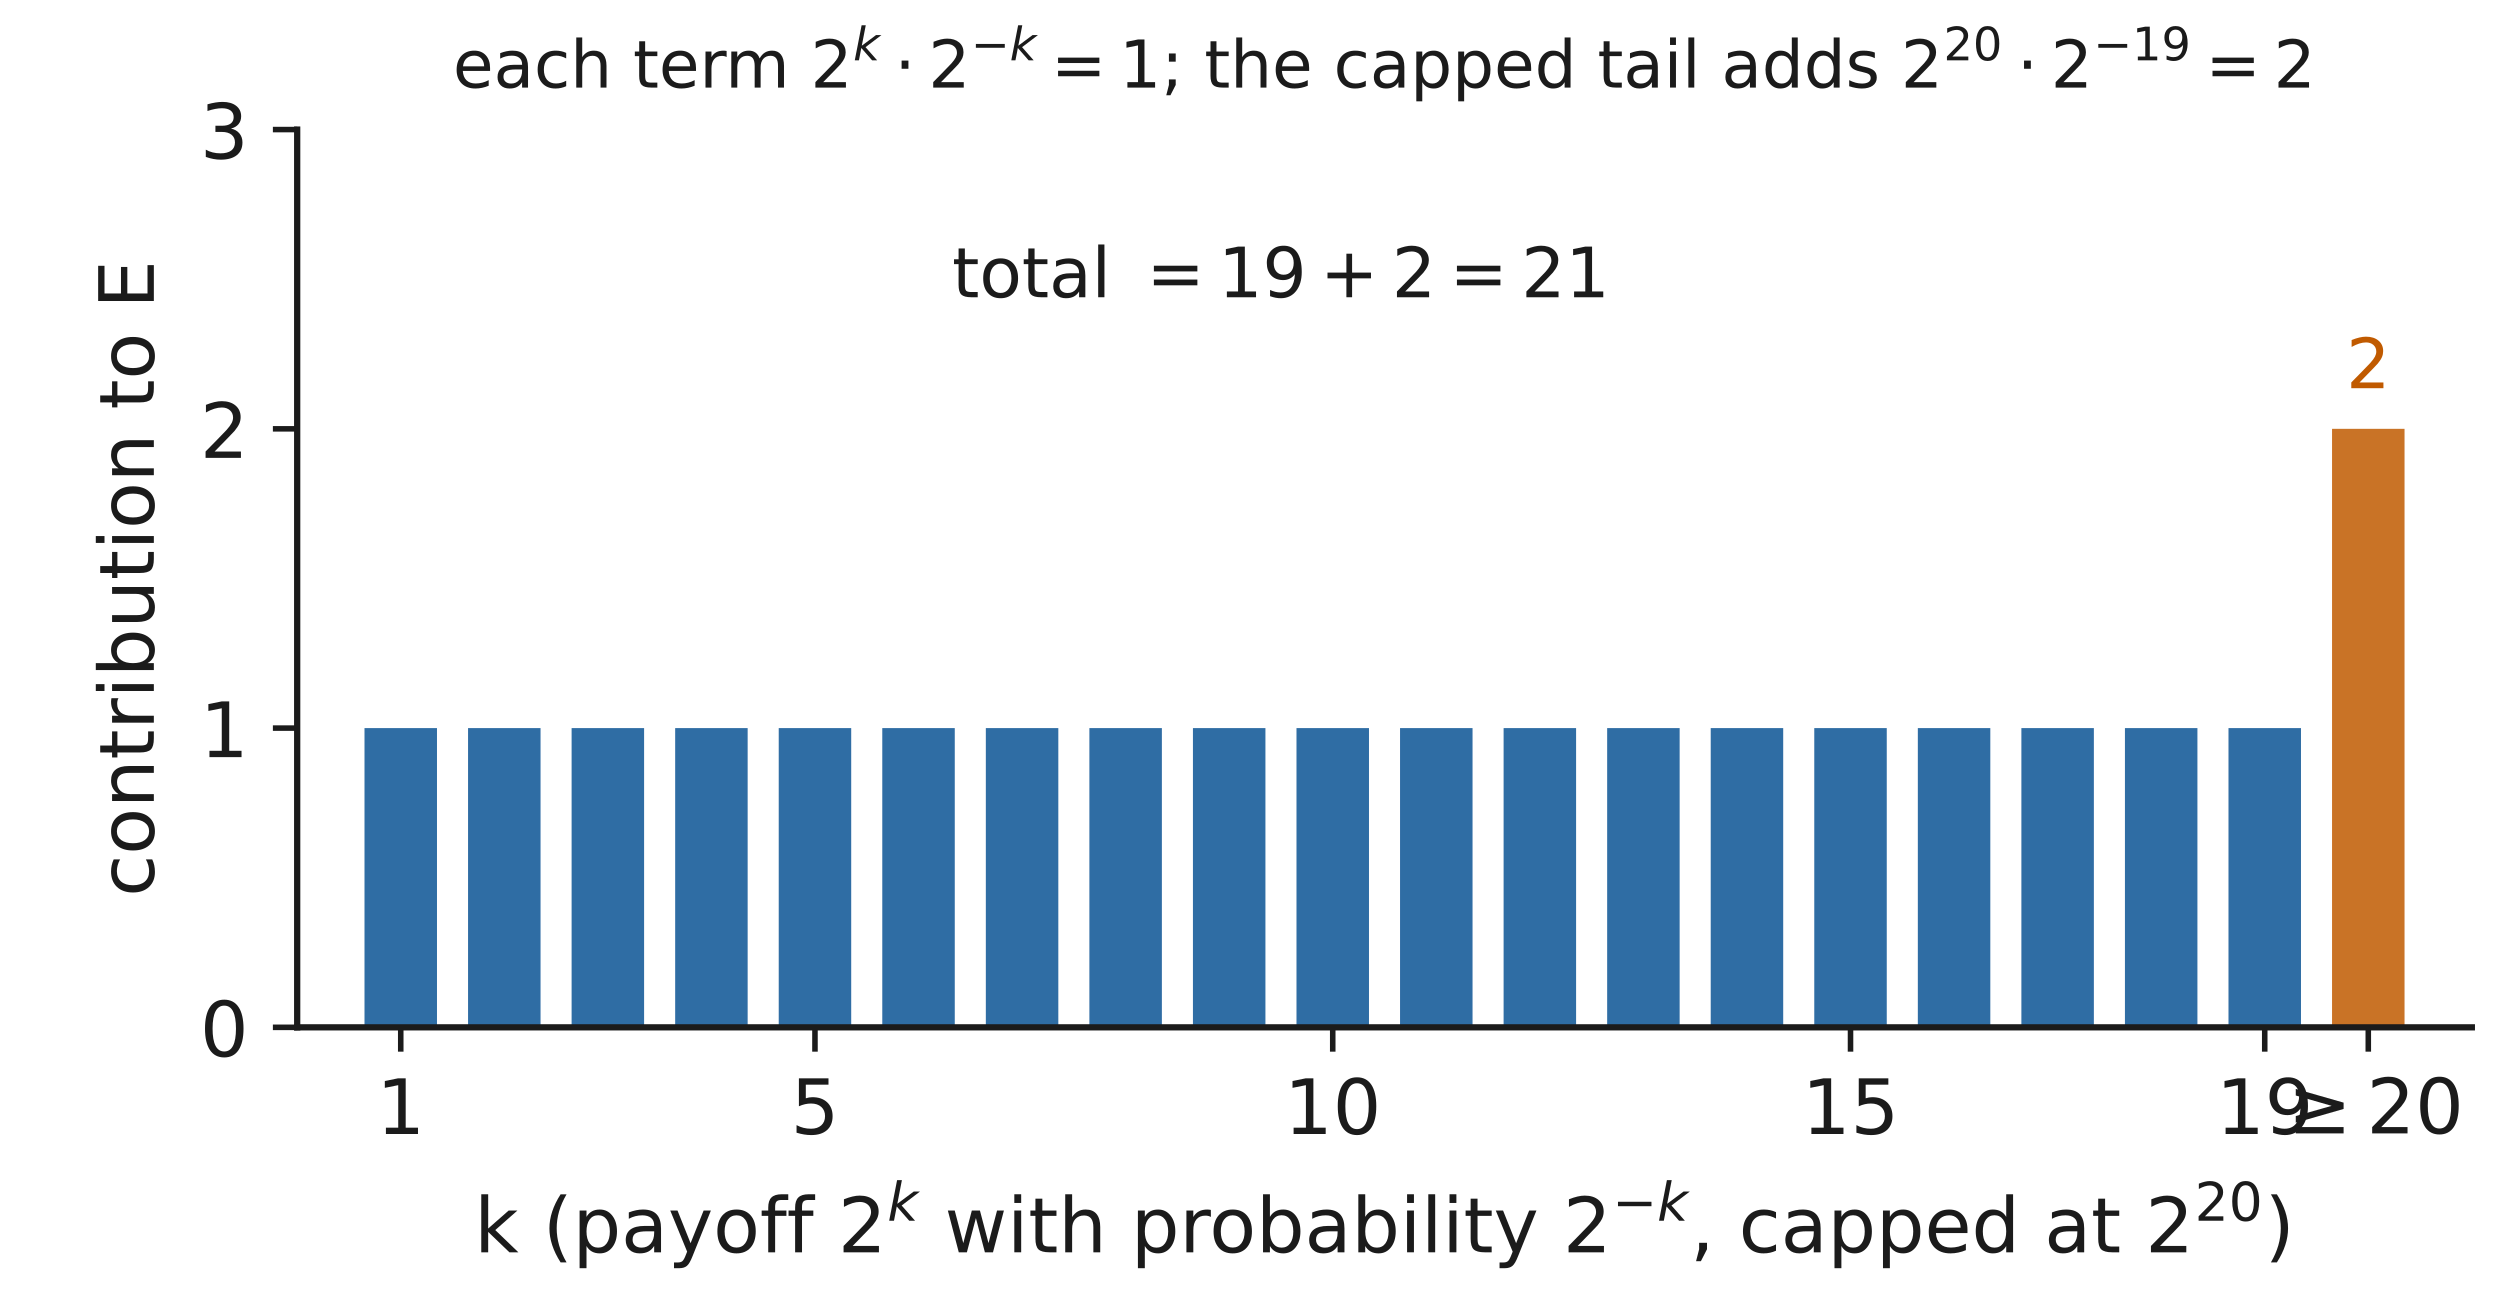
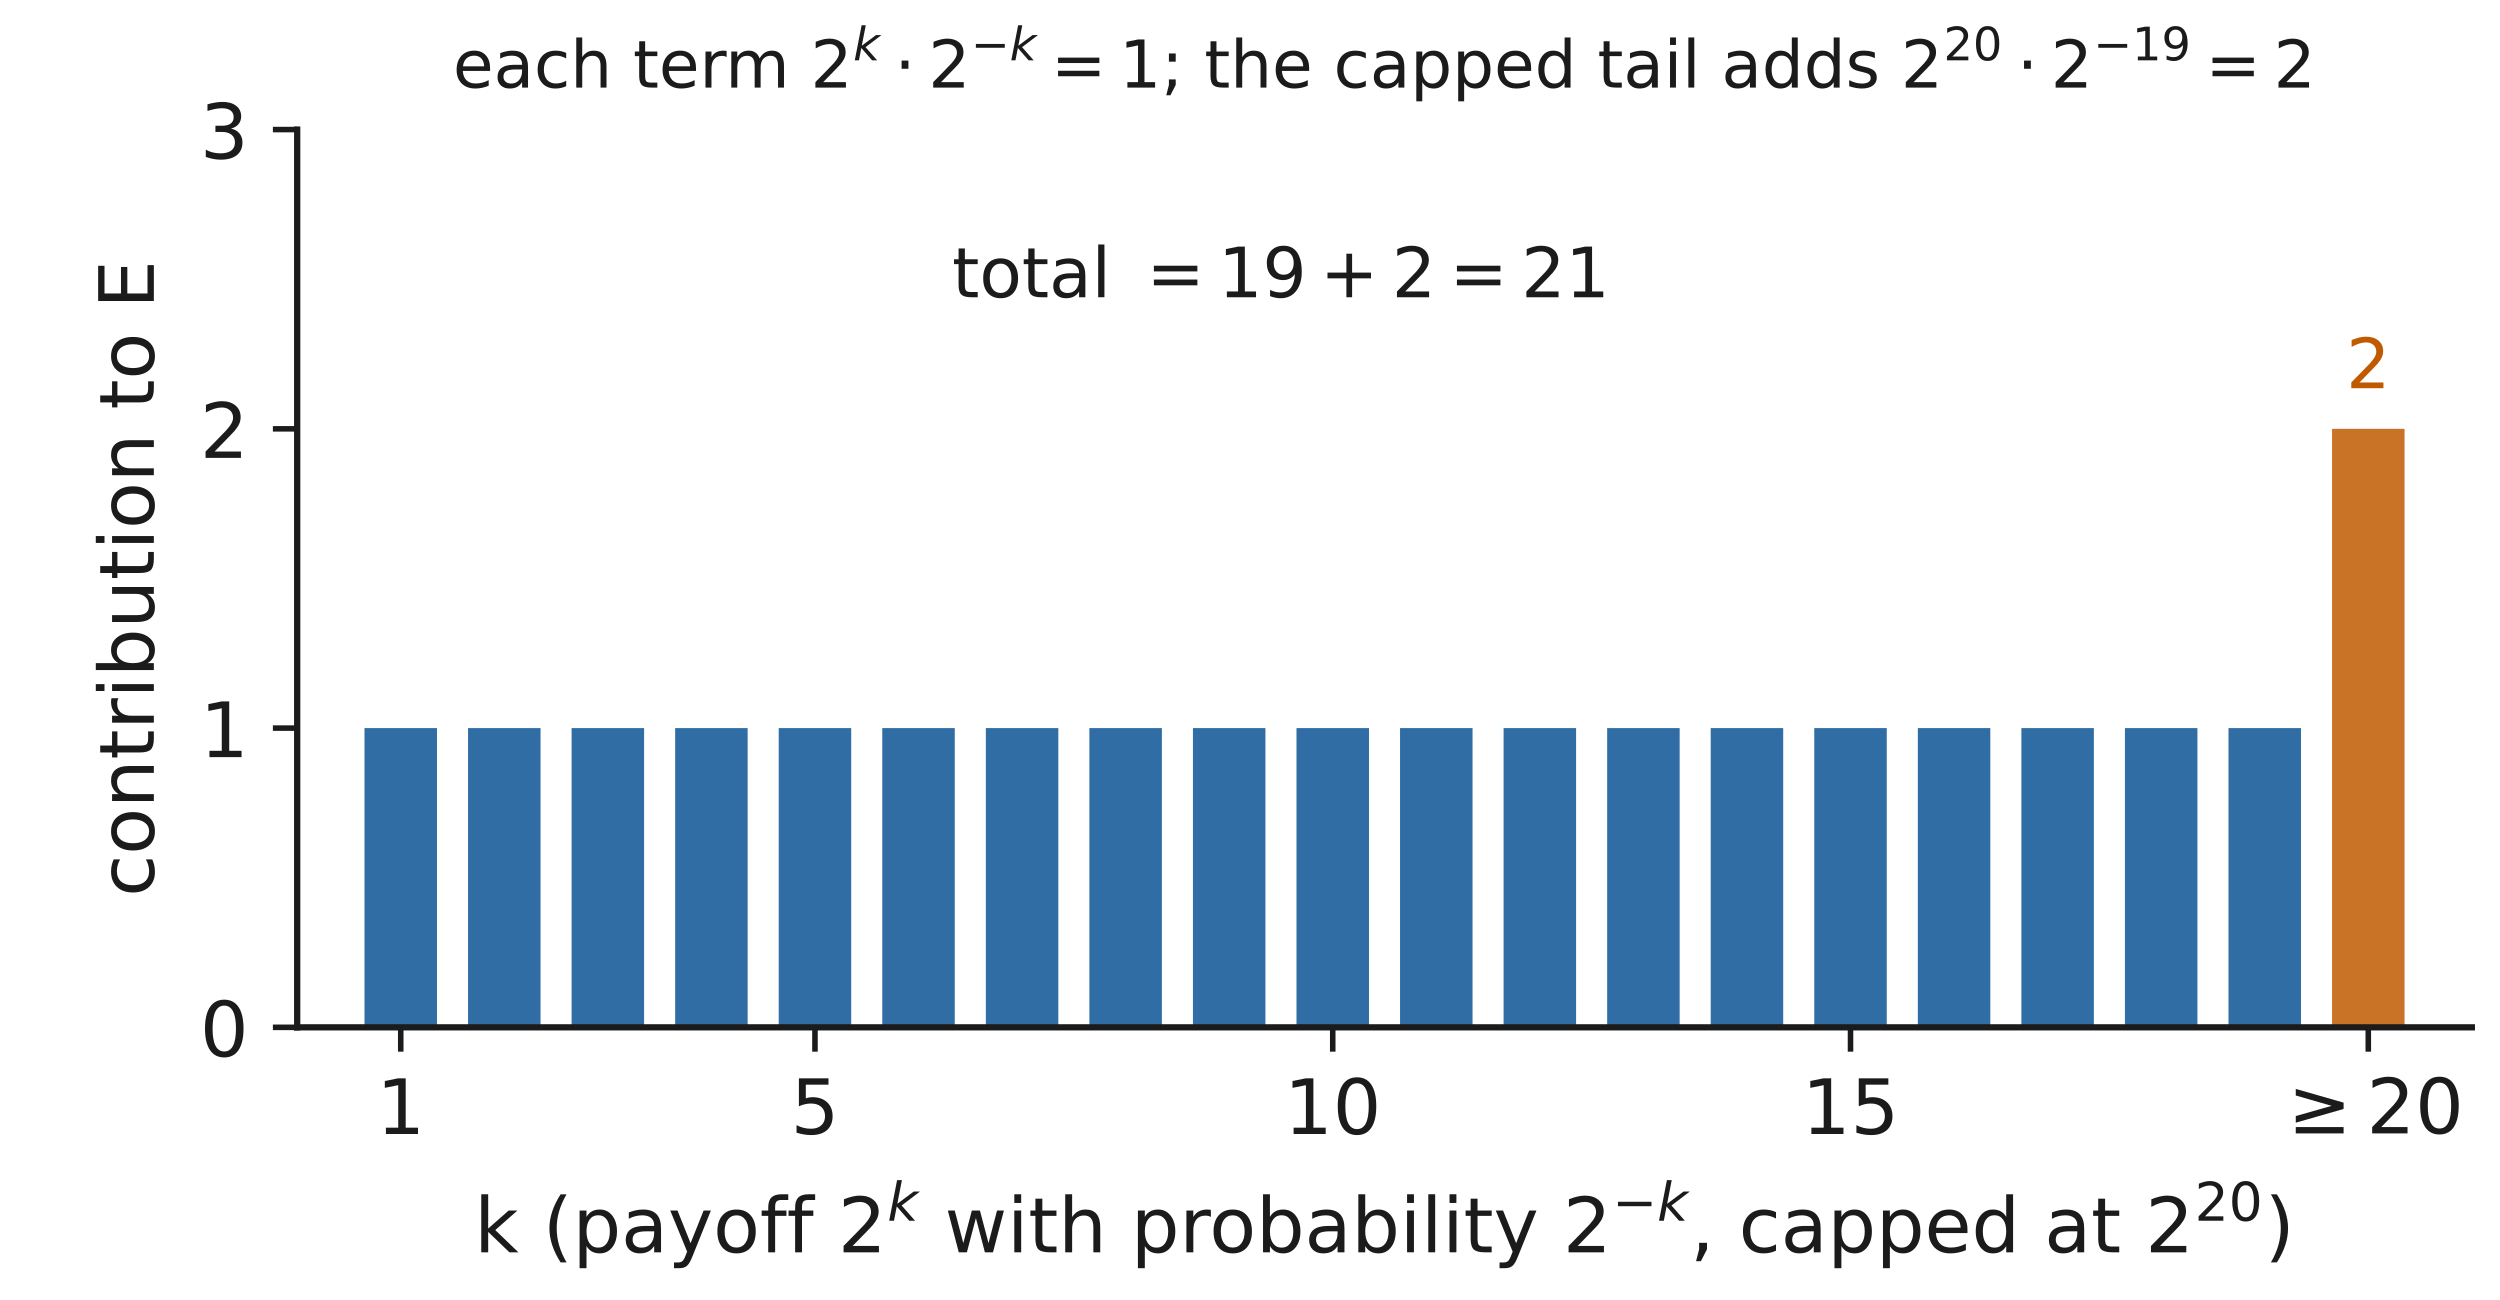
<svg xmlns="http://www.w3.org/2000/svg" xmlns:xlink="http://www.w3.org/1999/xlink" width="360pt" height="187.2pt" viewBox="0 0 360 187.2" version="1.1">
  <defs>
    <style type="text/css">*{stroke-linejoin: round; stroke-linecap: butt}</style>
  </defs>
  <g id="figure_1">
    <g id="patch_1">
      <path d="M 0 187.2  L 360 187.2  L 360 0  L 0 0  L 0 187.2  z " style="fill: none" />
    </g>
    <g id="axes_1">
      <g id="patch_2">
        <path d="M 42.795 147.937  L 355.946 147.937  L 355.946 18.66  L 42.795 18.66  L 42.795 147.937  z " style="fill: none" />
      </g>
      <g id="patch_3">
        <path d="M 52.488 147.937  L 62.926 147.937  L 62.926 104.845  L 52.488 104.845  z " clip-path="url(#p164669274b)" style="fill: #0b5394; opacity: 0.85" />
      </g>
      <g id="patch_4">
        <path d="M 67.4 147.937  L 77.838 147.937  L 77.838 104.845  L 67.4 104.845  z " clip-path="url(#p164669274b)" style="fill: #0b5394; opacity: 0.85" />
      </g>
      <g id="patch_5">
        <path d="M 82.312 147.937  L 92.75 147.937  L 92.75 104.845  L 82.312 104.845  z " clip-path="url(#p164669274b)" style="fill: #0b5394; opacity: 0.85" />
      </g>
      <g id="patch_6">
        <path d="M 97.224 147.937  L 107.662 147.937  L 107.662 104.845  L 97.224 104.845  z " clip-path="url(#p164669274b)" style="fill: #0b5394; opacity: 0.85" />
      </g>
      <g id="patch_7">
        <path d="M 112.136 147.937  L 122.574 147.937  L 122.574 104.845  L 112.136 104.845  z " clip-path="url(#p164669274b)" style="fill: #0b5394; opacity: 0.85" />
      </g>
      <g id="patch_8">
        <path d="M 127.048 147.937  L 137.486 147.937  L 137.486 104.845  L 127.048 104.845  z " clip-path="url(#p164669274b)" style="fill: #0b5394; opacity: 0.85" />
      </g>
      <g id="patch_9">
        <path d="M 141.959 147.937  L 152.398 147.937  L 152.398 104.845  L 141.959 104.845  z " clip-path="url(#p164669274b)" style="fill: #0b5394; opacity: 0.85" />
      </g>
      <g id="patch_10">
        <path d="M 156.871 147.937  L 167.31 147.937  L 167.31 104.845  L 156.871 104.845  z " clip-path="url(#p164669274b)" style="fill: #0b5394; opacity: 0.85" />
      </g>
      <g id="patch_11">
        <path d="M 171.783 147.937  L 182.222 147.937  L 182.222 104.845  L 171.783 104.845  z " clip-path="url(#p164669274b)" style="fill: #0b5394; opacity: 0.85" />
      </g>
      <g id="patch_12">
        <path d="M 186.695 147.937  L 197.134 147.937  L 197.134 104.845  L 186.695 104.845  z " clip-path="url(#p164669274b)" style="fill: #0b5394; opacity: 0.85" />
      </g>
      <g id="patch_13">
        <path d="M 201.607 147.937  L 212.046 147.937  L 212.046 104.845  L 201.607 104.845  z " clip-path="url(#p164669274b)" style="fill: #0b5394; opacity: 0.85" />
      </g>
      <g id="patch_14">
        <path d="M 216.519 147.937  L 226.957 147.937  L 226.957 104.845  L 216.519 104.845  z " clip-path="url(#p164669274b)" style="fill: #0b5394; opacity: 0.85" />
      </g>
      <g id="patch_15">
        <path d="M 231.431 147.937  L 241.869 147.937  L 241.869 104.845  L 231.431 104.845  z " clip-path="url(#p164669274b)" style="fill: #0b5394; opacity: 0.85" />
      </g>
      <g id="patch_16">
        <path d="M 246.343 147.937  L 256.781 147.937  L 256.781 104.845  L 246.343 104.845  z " clip-path="url(#p164669274b)" style="fill: #0b5394; opacity: 0.85" />
      </g>
      <g id="patch_17">
        <path d="M 261.255 147.937  L 271.693 147.937  L 271.693 104.845  L 261.255 104.845  z " clip-path="url(#p164669274b)" style="fill: #0b5394; opacity: 0.85" />
      </g>
      <g id="patch_18">
        <path d="M 276.167 147.937  L 286.605 147.937  L 286.605 104.845  L 276.167 104.845  z " clip-path="url(#p164669274b)" style="fill: #0b5394; opacity: 0.85" />
      </g>
      <g id="patch_19">
        <path d="M 291.079 147.937  L 301.517 147.937  L 301.517 104.845  L 291.079 104.845  z " clip-path="url(#p164669274b)" style="fill: #0b5394; opacity: 0.85" />
      </g>
      <g id="patch_20">
        <path d="M 305.991 147.937  L 316.429 147.937  L 316.429 104.845  L 305.991 104.845  z " clip-path="url(#p164669274b)" style="fill: #0b5394; opacity: 0.85" />
      </g>
      <g id="patch_21">
        <path d="M 320.903 147.937  L 331.341 147.937  L 331.341 104.845  L 320.903 104.845  z " clip-path="url(#p164669274b)" style="fill: #0b5394; opacity: 0.85" />
      </g>
      <g id="patch_22">
        <path d="M 335.815 147.937  L 346.253 147.937  L 346.253 61.752  L 335.815 61.752  z " clip-path="url(#p164669274b)" style="fill: #c05a00; opacity: 0.85" />
      </g>
      <g id="matplotlib.axis_1">
        <g id="xtick_1">
          <g id="line2d_1">
            <defs>
              <path id="m05b77bd2c2" d="M 0 0  L 0 3.5  " style="stroke: #1b1b1b; stroke-width: 0.8" />
            </defs>
            <g>
              <use xlink:href="#m05b77bd2c2" x="57.707" y="147.937" style="fill: #1b1b1b; stroke: #1b1b1b; stroke-width: 0.8" />
            </g>
          </g>
          <g id="text_1">
            <g style="fill: #1b1b1b" transform="translate(54.20764 163.2948) scale(0.11 -0.11)">
              <defs>
                <path id="DejaVuSans-14" d="M 794 531  L 1825 531  L 1825 4091  L 703 3866  L 703 4441  L 1819 4666  L 2450 4666  L 2450 531  L 3481 531  L 3481 0  L 794 0  L 794 531  z " transform="scale(0.015625)" />
              </defs>
              <use xlink:href="#DejaVuSans-14" />
            </g>
          </g>
        </g>
        <g id="xtick_2">
          <g id="line2d_2">
            <g>
              <use xlink:href="#m05b77bd2c2" x="117.355" y="147.937" style="fill: #1b1b1b; stroke: #1b1b1b; stroke-width: 0.8" />
            </g>
          </g>
          <g id="text_2">
            <g style="fill: #1b1b1b" transform="translate(113.8554 163.2948) scale(0.11 -0.11)">
              <defs>
                <path id="DejaVuSans-18" d="M 691 4666  L 3169 4666  L 3169 4134  L 1269 4134  L 1269 2991  Q 1406 3038 1543 3061  Q 1681 3084 1819 3084  Q 2600 3084 3056 2656  Q 3513 2228 3513 1497  Q 3513 744 3044 326  Q 2575 -91 1722 -91  Q 1428 -91 1123 -41  Q 819 9 494 109  L 494 744  Q 775 591 1075 516  Q 1375 441 1709 441  Q 2250 441 2565 725  Q 2881 1009 2881 1497  Q 2881 1984 2565 2268  Q 2250 2553 1709 2553  Q 1456 2553 1204 2497  Q 953 2441 691 2322  L 691 4666  z " transform="scale(0.015625)" />
              </defs>
              <use xlink:href="#DejaVuSans-18" />
            </g>
          </g>
        </g>
        <g id="xtick_3">
          <g id="line2d_3">
            <g>
              <use xlink:href="#m05b77bd2c2" x="191.914" y="147.937" style="fill: #1b1b1b; stroke: #1b1b1b; stroke-width: 0.8" />
            </g>
          </g>
          <g id="text_3">
            <g style="fill: #1b1b1b" transform="translate(184.9157 163.2948) scale(0.11 -0.11)">
              <defs>
                <path id="DejaVuSans-13" d="M 2034 4250  Q 1547 4250 1301 3770  Q 1056 3291 1056 2328  Q 1056 1369 1301 889  Q 1547 409 2034 409  Q 2525 409 2770 889  Q 3016 1369 3016 2328  Q 3016 3291 2770 3770  Q 2525 4250 2034 4250  z M 2034 4750  Q 2819 4750 3233 4129  Q 3647 3509 3647 2328  Q 3647 1150 3233 529  Q 2819 -91 2034 -91  Q 1250 -91 836 529  Q 422 1150 422 2328  Q 422 3509 836 4129  Q 1250 4750 2034 4750  z " transform="scale(0.015625)" />
              </defs>
              <use xlink:href="#DejaVuSans-14" />
              <use xlink:href="#DejaVuSans-13" transform="translate(63.625 0)" />
            </g>
          </g>
        </g>
        <g id="xtick_4">
          <g id="line2d_4">
            <g>
              <use xlink:href="#m05b77bd2c2" x="266.474" y="147.937" style="fill: #1b1b1b; stroke: #1b1b1b; stroke-width: 0.8" />
            </g>
          </g>
          <g id="text_4">
            <g style="fill: #1b1b1b" transform="translate(259.4754 163.2948) scale(0.11 -0.11)">
              <use xlink:href="#DejaVuSans-14" />
              <use xlink:href="#DejaVuSans-18" transform="translate(63.625 0)" />
            </g>
          </g>
        </g>
        <g id="xtick_5">
          <g id="line2d_5">
            <g>
-               <use xlink:href="#m05b77bd2c2" x="326.122" y="147.937" style="fill: #1b1b1b; stroke: #1b1b1b; stroke-width: 0.8" />
+               <use xlink:href="#m05b77bd2c2" x="341.034" y="147.937" style="fill: #1b1b1b; stroke: #1b1b1b; stroke-width: 0.8" />
            </g>
          </g>
          <g id="text_5">
-             <g style="fill: #1b1b1b" transform="translate(319.1231 163.2948) scale(0.11 -0.11)">
-               <defs>
-                 <path id="DejaVuSans-1c" d="M 703 97  L 703 672  Q 941 559 1184 500  Q 1428 441 1663 441  Q 2288 441 2617 861  Q 2947 1281 2994 2138  Q 2813 1869 2534 1725  Q 2256 1581 1919 1581  Q 1219 1581 811 2004  Q 403 2428 403 3163  Q 403 3881 828 4315  Q 1253 4750 1959 4750  Q 2769 4750 3195 4129  Q 3622 3509 3622 2328  Q 3622 1225 3098 567  Q 2575 -91 1691 -91  Q 1453 -91 1209 -44  Q 966 3 703 97  z M 1959 2075  Q 2384 2075 2632 2365  Q 2881 2656 2881 3163  Q 2881 3666 2632 3958  Q 2384 4250 1959 4250  Q 1534 4250 1286 3958  Q 1038 3666 1038 3163  Q 1038 2656 1286 2365  Q 1534 2075 1959 2075  z " transform="scale(0.015625)" />
-               </defs>
-               <use xlink:href="#DejaVuSans-14" />
-               <use xlink:href="#DejaVuSans-1c" transform="translate(63.625 0)" />
-             </g>
-           </g>
-         </g>
-         <g id="xtick_6">
-           <g id="line2d_6">
-             <g>
-               <use xlink:href="#m05b77bd2c2" x="341.034" y="147.937" style="fill: #1b1b1b; stroke: #1b1b1b; stroke-width: 0.8" />
-             </g>
-           </g>
-           <g id="text_6">
            <g style="fill: #1b1b1b" transform="translate(327.2838 163.2948) scale(0.11 -0.11)">
              <defs>
                <path id="DejaVuSans-cef" d="M 678 3175  L 678 3725  L 4684 2578  L 4684 2047  L 678 897  L 678 1453  L 3681 2309  L 678 3175  z M 4684 531  L 4684 0  L 678 0  L 678 531  L 4684 531  z " transform="scale(0.015625)" />
                <path id="DejaVuSans-15" d="M 1228 531  L 3431 531  L 3431 0  L 469 0  L 469 531  Q 828 903 1448 1529  Q 2069 2156 2228 2338  Q 2531 2678 2651 2914  Q 2772 3150 2772 3378  Q 2772 3750 2511 3984  Q 2250 4219 1831 4219  Q 1534 4219 1204 4116  Q 875 4013 500 3803  L 500 4441  Q 881 4594 1212 4672  Q 1544 4750 1819 4750  Q 2544 4750 2975 4387  Q 3406 4025 3406 3419  Q 3406 3131 3298 2873  Q 3191 2616 2906 2266  Q 2828 2175 2409 1742  Q 1991 1309 1228 531  z " transform="scale(0.015625)" />
              </defs>
              <use xlink:href="#DejaVuSans-cef" transform="translate(19.48242 0.78125)" />
              <use xlink:href="#DejaVuSans-15" transform="translate(122.7539 0.78125)" />
              <use xlink:href="#DejaVuSans-13" transform="translate(186.377 0.78125)" />
            </g>
          </g>
        </g>
-         <g id="text_7">
+         <g id="text_6">
          <g style="fill: #1b1b1b" transform="translate(68.3054 180.3874) scale(0.11 -0.11)">
            <defs>
              <path id="DejaVuSans-4e" d="M 581 4863  L 1159 4863  L 1159 1991  L 2875 3500  L 3609 3500  L 1753 1863  L 3688 0  L 2938 0  L 1159 1709  L 1159 0  L 581 0  L 581 4863  z " transform="scale(0.015625)" />
              <path id="DejaVuSans-3" transform="scale(0.015625)" />
              <path id="DejaVuSans-b" d="M 1984 4856  Q 1566 4138 1362 3434  Q 1159 2731 1159 2009  Q 1159 1288 1364 580  Q 1569 -128 1984 -844  L 1484 -844  Q 1016 -109 783 600  Q 550 1309 550 2009  Q 550 2706 781 3412  Q 1013 4119 1484 4856  L 1984 4856  z " transform="scale(0.015625)" />
              <path id="DejaVuSans-53" d="M 1159 525  L 1159 -1331  L 581 -1331  L 581 3500  L 1159 3500  L 1159 2969  Q 1341 3281 1617 3432  Q 1894 3584 2278 3584  Q 2916 3584 3314 3078  Q 3713 2572 3713 1747  Q 3713 922 3314 415  Q 2916 -91 2278 -91  Q 1894 -91 1617 61  Q 1341 213 1159 525  z M 3116 1747  Q 3116 2381 2855 2742  Q 2594 3103 2138 3103  Q 1681 3103 1420 2742  Q 1159 2381 1159 1747  Q 1159 1113 1420 752  Q 1681 391 2138 391  Q 2594 391 2855 752  Q 3116 1113 3116 1747  z " transform="scale(0.015625)" />
              <path id="DejaVuSans-44" d="M 2194 1759  Q 1497 1759 1228 1600  Q 959 1441 959 1056  Q 959 750 1161 570  Q 1363 391 1709 391  Q 2188 391 2477 730  Q 2766 1069 2766 1631  L 2766 1759  L 2194 1759  z M 3341 1997  L 3341 0  L 2766 0  L 2766 531  Q 2569 213 2275 61  Q 1981 -91 1556 -91  Q 1019 -91 701 211  Q 384 513 384 1019  Q 384 1609 779 1909  Q 1175 2209 1959 2209  L 2766 2209  L 2766 2266  Q 2766 2663 2505 2880  Q 2244 3097 1772 3097  Q 1472 3097 1187 3025  Q 903 2953 641 2809  L 641 3341  Q 956 3463 1253 3523  Q 1550 3584 1831 3584  Q 2591 3584 2966 3190  Q 3341 2797 3341 1997  z " transform="scale(0.015625)" />
              <path id="DejaVuSans-5c" d="M 2059 -325  Q 1816 -950 1584 -1140  Q 1353 -1331 966 -1331  L 506 -1331  L 506 -850  L 844 -850  Q 1081 -850 1212 -737  Q 1344 -625 1503 -206  L 1606 56  L 191 3500  L 800 3500  L 1894 763  L 2988 3500  L 3597 3500  L 2059 -325  z " transform="scale(0.015625)" />
              <path id="DejaVuSans-52" d="M 1959 3097  Q 1497 3097 1228 2736  Q 959 2375 959 1747  Q 959 1119 1226 758  Q 1494 397 1959 397  Q 2419 397 2687 759  Q 2956 1122 2956 1747  Q 2956 2369 2687 2733  Q 2419 3097 1959 3097  z M 1959 3584  Q 2709 3584 3137 3096  Q 3566 2609 3566 1747  Q 3566 888 3137 398  Q 2709 -91 1959 -91  Q 1206 -91 779 398  Q 353 888 353 1747  Q 353 2609 779 3096  Q 1206 3584 1959 3584  z " transform="scale(0.015625)" />
              <path id="DejaVuSans-49" d="M 2375 4863  L 2375 4384  L 1825 4384  Q 1516 4384 1395 4259  Q 1275 4134 1275 3809  L 1275 3500  L 2222 3500  L 2222 3053  L 1275 3053  L 1275 0  L 697 0  L 697 3053  L 147 3053  L 147 3500  L 697 3500  L 697 3744  Q 697 4328 969 4595  Q 1241 4863 1831 4863  L 2375 4863  z " transform="scale(0.015625)" />
              <path id="DejaVuSans-Oblique-4e" d="M 1172 4863  L 1747 4863  L 1197 2028  L 3169 3500  L 3916 3500  L 1716 1825  L 3322 0  L 2625 0  L 1131 1709  L 800 0  L 225 0  L 1172 4863  z " transform="scale(0.015625)" />
              <path id="DejaVuSans-5a" d="M 269 3500  L 844 3500  L 1563 769  L 2278 3500  L 2956 3500  L 3675 769  L 4391 3500  L 4966 3500  L 4050 0  L 3372 0  L 2619 2869  L 1863 0  L 1184 0  L 269 3500  z " transform="scale(0.015625)" />
              <path id="DejaVuSans-4c" d="M 603 3500  L 1178 3500  L 1178 0  L 603 0  L 603 3500  z M 603 4863  L 1178 4863  L 1178 4134  L 603 4134  L 603 4863  z " transform="scale(0.015625)" />
              <path id="DejaVuSans-57" d="M 1172 4494  L 1172 3500  L 2356 3500  L 2356 3053  L 1172 3053  L 1172 1153  Q 1172 725 1289 603  Q 1406 481 1766 481  L 2356 481  L 2356 0  L 1766 0  Q 1100 0 847 248  Q 594 497 594 1153  L 594 3053  L 172 3053  L 172 3500  L 594 3500  L 594 4494  L 1172 4494  z " transform="scale(0.015625)" />
              <path id="DejaVuSans-4b" d="M 3513 2113  L 3513 0  L 2938 0  L 2938 2094  Q 2938 2591 2744 2837  Q 2550 3084 2163 3084  Q 1697 3084 1428 2787  Q 1159 2491 1159 1978  L 1159 0  L 581 0  L 581 4863  L 1159 4863  L 1159 2956  Q 1366 3272 1645 3428  Q 1925 3584 2291 3584  Q 2894 3584 3203 3211  Q 3513 2838 3513 2113  z " transform="scale(0.015625)" />
              <path id="DejaVuSans-55" d="M 2631 2963  Q 2534 3019 2420 3045  Q 2306 3072 2169 3072  Q 1681 3072 1420 2755  Q 1159 2438 1159 1844  L 1159 0  L 581 0  L 581 3500  L 1159 3500  L 1159 2956  Q 1341 3275 1631 3429  Q 1922 3584 2338 3584  Q 2397 3584 2469 3576  Q 2541 3569 2628 3553  L 2631 2963  z " transform="scale(0.015625)" />
              <path id="DejaVuSans-45" d="M 3116 1747  Q 3116 2381 2855 2742  Q 2594 3103 2138 3103  Q 1681 3103 1420 2742  Q 1159 2381 1159 1747  Q 1159 1113 1420 752  Q 1681 391 2138 391  Q 2594 391 2855 752  Q 3116 1113 3116 1747  z M 1159 2969  Q 1341 3281 1617 3432  Q 1894 3584 2278 3584  Q 2916 3584 3314 3078  Q 3713 2572 3713 1747  Q 3713 922 3314 415  Q 2916 -91 2278 -91  Q 1894 -91 1617 61  Q 1341 213 1159 525  L 1159 0  L 581 0  L 581 4863  L 1159 4863  L 1159 2969  z " transform="scale(0.015625)" />
              <path id="DejaVuSans-4f" d="M 603 4863  L 1178 4863  L 1178 0  L 603 0  L 603 4863  z " transform="scale(0.015625)" />
              <path id="DejaVuSans-c9c" d="M 678 2272  L 4684 2272  L 4684 1741  L 678 1741  L 678 2272  z " transform="scale(0.015625)" />
              <path id="DejaVuSans-f" d="M 750 794  L 1409 794  L 1409 256  L 897 -744  L 494 -744  L 750 256  L 750 794  z " transform="scale(0.015625)" />
              <path id="DejaVuSans-46" d="M 3122 3366  L 3122 2828  Q 2878 2963 2633 3030  Q 2388 3097 2138 3097  Q 1578 3097 1268 2742  Q 959 2388 959 1747  Q 959 1106 1268 751  Q 1578 397 2138 397  Q 2388 397 2633 464  Q 2878 531 3122 666  L 3122 134  Q 2881 22 2623 -34  Q 2366 -91 2075 -91  Q 1284 -91 818 406  Q 353 903 353 1747  Q 353 2603 823 3093  Q 1294 3584 2113 3584  Q 2378 3584 2631 3529  Q 2884 3475 3122 3366  z " transform="scale(0.015625)" />
              <path id="DejaVuSans-48" d="M 3597 1894  L 3597 1613  L 953 1613  Q 991 1019 1311 708  Q 1631 397 2203 397  Q 2534 397 2845 478  Q 3156 559 3463 722  L 3463 178  Q 3153 47 2828 -22  Q 2503 -91 2169 -91  Q 1331 -91 842 396  Q 353 884 353 1716  Q 353 2575 817 3079  Q 1281 3584 2069 3584  Q 2775 3584 3186 3129  Q 3597 2675 3597 1894  z M 3022 2063  Q 3016 2534 2758 2815  Q 2500 3097 2075 3097  Q 1594 3097 1305 2825  Q 1016 2553 972 2059  L 3022 2063  z " transform="scale(0.015625)" />
              <path id="DejaVuSans-47" d="M 2906 2969  L 2906 4863  L 3481 4863  L 3481 0  L 2906 0  L 2906 525  Q 2725 213 2448 61  Q 2172 -91 1784 -91  Q 1150 -91 751 415  Q 353 922 353 1747  Q 353 2572 751 3078  Q 1150 3584 1784 3584  Q 2172 3584 2448 3432  Q 2725 3281 2906 2969  z M 947 1747  Q 947 1113 1208 752  Q 1469 391 1925 391  Q 2381 391 2643 752  Q 2906 1113 2906 1747  Q 2906 2381 2643 2742  Q 2381 3103 1925 3103  Q 1469 3103 1208 2742  Q 947 2381 947 1747  z " transform="scale(0.015625)" />
              <path id="DejaVuSans-c" d="M 513 4856  L 1013 4856  Q 1481 4119 1714 3412  Q 1947 2706 1947 2009  Q 1947 1309 1714 600  Q 1481 -109 1013 -844  L 513 -844  Q 928 -128 1133 580  Q 1338 1288 1338 2009  Q 1338 2731 1133 3434  Q 928 4138 513 4856  z " transform="scale(0.015625)" />
            </defs>
            <use xlink:href="#DejaVuSans-4e" transform="translate(0 0.510938)" />
            <use xlink:href="#DejaVuSans-3" transform="translate(57.91016 0.510938)" />
            <use xlink:href="#DejaVuSans-b" transform="translate(89.69727 0.510938)" />
            <use xlink:href="#DejaVuSans-53" transform="translate(128.7109 0.510938)" />
            <use xlink:href="#DejaVuSans-44" transform="translate(192.1875 0.510938)" />
            <use xlink:href="#DejaVuSans-5c" transform="translate(253.4668 0.510938)" />
            <use xlink:href="#DejaVuSans-52" transform="translate(312.6465 0.510938)" />
            <use xlink:href="#DejaVuSans-49" transform="translate(373.8281 0.510938)" />
            <use xlink:href="#DejaVuSans-49" transform="translate(409.0332 0.510938)" />
            <use xlink:href="#DejaVuSans-3" transform="translate(444.2383 0.510938)" />
            <use xlink:href="#DejaVuSans-15" transform="translate(476.0254 0.510938)" />
            <use xlink:href="#DejaVuSans-Oblique-4e" transform="translate(540.6055 41.81094) scale(0.7)" />
            <use xlink:href="#DejaVuSans-3" transform="translate(583.877 0.510938)" />
            <use xlink:href="#DejaVuSans-5a" transform="translate(615.6641 0.510938)" />
            <use xlink:href="#DejaVuSans-4c" transform="translate(697.4512 0.510938)" />
            <use xlink:href="#DejaVuSans-57" transform="translate(725.2344 0.510938)" />
            <use xlink:href="#DejaVuSans-4b" transform="translate(764.4434 0.510938)" />
            <use xlink:href="#DejaVuSans-3" transform="translate(827.8223 0.510938)" />
            <use xlink:href="#DejaVuSans-53" transform="translate(859.6094 0.510938)" />
            <use xlink:href="#DejaVuSans-55" transform="translate(923.0859 0.510938)" />
            <use xlink:href="#DejaVuSans-52" transform="translate(962.1992 0.510938)" />
            <use xlink:href="#DejaVuSans-45" transform="translate(1023.381 0.510938)" />
            <use xlink:href="#DejaVuSans-44" transform="translate(1086.857 0.510938)" />
            <use xlink:href="#DejaVuSans-45" transform="translate(1148.137 0.510938)" />
            <use xlink:href="#DejaVuSans-4c" transform="translate(1211.613 0.510938)" />
            <use xlink:href="#DejaVuSans-4f" transform="translate(1239.396 0.510938)" />
            <use xlink:href="#DejaVuSans-4c" transform="translate(1267.18 0.510938)" />
            <use xlink:href="#DejaVuSans-57" transform="translate(1294.963 0.510938)" />
            <use xlink:href="#DejaVuSans-5c" transform="translate(1334.172 0.510938)" />
            <use xlink:href="#DejaVuSans-3" transform="translate(1393.352 0.510938)" />
            <use xlink:href="#DejaVuSans-15" transform="translate(1425.139 0.510938)" />
            <use xlink:href="#DejaVuSans-c9c" transform="translate(1489.719 41.81094) scale(0.7)" />
            <use xlink:href="#DejaVuSans-Oblique-4e" transform="translate(1548.371 41.81094) scale(0.7)" />
            <use xlink:href="#DejaVuSans-f" transform="translate(1591.643 0.510938)" />
            <use xlink:href="#DejaVuSans-3" transform="translate(1623.43 0.510938)" />
            <use xlink:href="#DejaVuSans-46" transform="translate(1655.217 0.510938)" />
            <use xlink:href="#DejaVuSans-44" transform="translate(1710.197 0.510938)" />
            <use xlink:href="#DejaVuSans-53" transform="translate(1771.477 0.510938)" />
            <use xlink:href="#DejaVuSans-53" transform="translate(1834.953 0.510938)" />
            <use xlink:href="#DejaVuSans-48" transform="translate(1898.43 0.510938)" />
            <use xlink:href="#DejaVuSans-47" transform="translate(1959.953 0.510938)" />
            <use xlink:href="#DejaVuSans-3" transform="translate(2023.43 0.510938)" />
            <use xlink:href="#DejaVuSans-44" transform="translate(2055.217 0.510938)" />
            <use xlink:href="#DejaVuSans-57" transform="translate(2116.496 0.510938)" />
            <use xlink:href="#DejaVuSans-3" transform="translate(2155.705 0.510938)" />
            <use xlink:href="#DejaVuSans-15" transform="translate(2187.492 0.510938)" />
            <use xlink:href="#DejaVuSans-15" transform="translate(2252.072 41.81094) scale(0.7)" />
            <use xlink:href="#DejaVuSans-13" transform="translate(2296.608 41.81094) scale(0.7)" />
            <use xlink:href="#DejaVuSans-c" transform="translate(2343.879 0.510938)" />
          </g>
        </g>
      </g>
      <g id="matplotlib.axis_2">
        <g id="ytick_1">
-           <g id="line2d_7">
+           <g id="line2d_6">
            <defs>
              <path id="m5245e844b0" d="M 0 0  L -3.5 0  " style="stroke: #1b1b1b; stroke-width: 0.8" />
            </defs>
            <g>
              <use xlink:href="#m5245e844b0" x="42.795" y="147.937" style="fill: #1b1b1b; stroke: #1b1b1b; stroke-width: 0.8" />
            </g>
          </g>
-           <g id="text_8">
+           <g id="text_7">
            <g style="fill: #1b1b1b" transform="translate(28.79633 152.1161) scale(0.11 -0.11)">
              <use xlink:href="#DejaVuSans-13" />
            </g>
          </g>
        </g>
        <g id="ytick_2">
-           <g id="line2d_8">
+           <g id="line2d_7">
            <g>
              <use xlink:href="#m5245e844b0" x="42.795" y="104.845" style="fill: #1b1b1b; stroke: #1b1b1b; stroke-width: 0.8" />
            </g>
          </g>
-           <g id="text_9">
+           <g id="text_8">
            <g style="fill: #1b1b1b" transform="translate(28.79633 109.0237) scale(0.11 -0.11)">
              <use xlink:href="#DejaVuSans-14" />
            </g>
          </g>
        </g>
        <g id="ytick_3">
-           <g id="line2d_9">
+           <g id="line2d_8">
            <g>
              <use xlink:href="#m5245e844b0" x="42.795" y="61.752" style="fill: #1b1b1b; stroke: #1b1b1b; stroke-width: 0.8" />
            </g>
          </g>
-           <g id="text_10">
+           <g id="text_9">
            <g style="fill: #1b1b1b" transform="translate(28.79633 65.93118) scale(0.11 -0.11)">
              <use xlink:href="#DejaVuSans-15" />
            </g>
          </g>
        </g>
        <g id="ytick_4">
-           <g id="line2d_10">
+           <g id="line2d_9">
            <g>
              <use xlink:href="#m5245e844b0" x="42.795" y="18.66" style="fill: #1b1b1b; stroke: #1b1b1b; stroke-width: 0.8" />
            </g>
          </g>
-           <g id="text_11">
+           <g id="text_10">
            <g style="fill: #1b1b1b" transform="translate(28.79633 22.83871) scale(0.11 -0.11)">
              <defs>
                <path id="DejaVuSans-16" d="M 2597 2516  Q 3050 2419 3304 2112  Q 3559 1806 3559 1356  Q 3559 666 3084 287  Q 2609 -91 1734 -91  Q 1441 -91 1130 -33  Q 819 25 488 141  L 488 750  Q 750 597 1062 519  Q 1375 441 1716 441  Q 2309 441 2620 675  Q 2931 909 2931 1356  Q 2931 1769 2642 2001  Q 2353 2234 1838 2234  L 1294 2234  L 1294 2753  L 1863 2753  Q 2328 2753 2575 2939  Q 2822 3125 2822 3475  Q 2822 3834 2567 4026  Q 2313 4219 1838 4219  Q 1578 4219 1281 4162  Q 984 4106 628 3988  L 628 4550  Q 988 4650 1302 4700  Q 1616 4750 1894 4750  Q 2613 4750 3031 4423  Q 3450 4097 3450 3541  Q 3450 3153 3228 2886  Q 3006 2619 2597 2516  z " transform="scale(0.015625)" />
              </defs>
              <use xlink:href="#DejaVuSans-16" />
            </g>
          </g>
        </g>
-         <g id="text_12">
+         <g id="text_11">
          <g style="fill: #1b1b1b" transform="translate(22.15375 129.124) rotate(-90) scale(0.11 -0.11)">
            <defs>
              <path id="DejaVuSans-51" d="M 3513 2113  L 3513 0  L 2938 0  L 2938 2094  Q 2938 2591 2744 2837  Q 2550 3084 2163 3084  Q 1697 3084 1428 2787  Q 1159 2491 1159 1978  L 1159 0  L 581 0  L 581 3500  L 1159 3500  L 1159 2956  Q 1366 3272 1645 3428  Q 1925 3584 2291 3584  Q 2894 3584 3203 3211  Q 3513 2838 3513 2113  z " transform="scale(0.015625)" />
              <path id="DejaVuSans-58" d="M 544 1381  L 544 3500  L 1119 3500  L 1119 1403  Q 1119 906 1312 657  Q 1506 409 1894 409  Q 2359 409 2629 706  Q 2900 1003 2900 1516  L 2900 3500  L 3475 3500  L 3475 0  L 2900 0  L 2900 538  Q 2691 219 2414 64  Q 2138 -91 1772 -91  Q 1169 -91 856 284  Q 544 659 544 1381  z M 1991 3584  L 1991 3584  z " transform="scale(0.015625)" />
              <path id="DejaVuSans-28" d="M 628 4666  L 3578 4666  L 3578 4134  L 1259 4134  L 1259 2753  L 3481 2753  L 3481 2222  L 1259 2222  L 1259 531  L 3634 531  L 3634 0  L 628 0  L 628 4666  z " transform="scale(0.015625)" />
            </defs>
            <use xlink:href="#DejaVuSans-46" />
            <use xlink:href="#DejaVuSans-52" transform="translate(54.98438 0)" />
            <use xlink:href="#DejaVuSans-51" transform="translate(116.1719 0)" />
            <use xlink:href="#DejaVuSans-57" transform="translate(179.5469 0)" />
            <use xlink:href="#DejaVuSans-55" transform="translate(218.75 0)" />
            <use xlink:href="#DejaVuSans-4c" transform="translate(259.8594 0)" />
            <use xlink:href="#DejaVuSans-45" transform="translate(287.6406 0)" />
            <use xlink:href="#DejaVuSans-58" transform="translate(351.125 0)" />
            <use xlink:href="#DejaVuSans-57" transform="translate(414.5 0)" />
            <use xlink:href="#DejaVuSans-4c" transform="translate(453.7031 0)" />
            <use xlink:href="#DejaVuSans-52" transform="translate(481.4844 0)" />
            <use xlink:href="#DejaVuSans-51" transform="translate(542.6719 0)" />
            <use xlink:href="#DejaVuSans-3" transform="translate(606.0469 0)" />
            <use xlink:href="#DejaVuSans-57" transform="translate(637.8281 0)" />
            <use xlink:href="#DejaVuSans-52" transform="translate(677.0312 0)" />
            <use xlink:href="#DejaVuSans-3" transform="translate(738.2188 0)" />
            <use xlink:href="#DejaVuSans-28" transform="translate(770 0)" />
          </g>
        </g>
      </g>
      <g id="patch_23">
        <path d="M 42.795 147.937  L 42.795 18.66  " style="fill: none; stroke: #1b1b1b; stroke-width: 0.9; stroke-linejoin: miter; stroke-linecap: square" />
      </g>
      <g id="patch_24">
        <path d="M 42.795 147.937  L 355.946 147.937  " style="fill: none; stroke: #1b1b1b; stroke-width: 0.9; stroke-linejoin: miter; stroke-linecap: square" />
      </g>
-       <g id="text_13">
+       <g id="text_12">
        <g style="fill: #c05a00" transform="translate(337.8525 55.90273) scale(0.1 -0.1)">
          <use xlink:href="#DejaVuSans-15" />
        </g>
      </g>
-       <g id="text_14">
+       <g id="text_13">
        <g style="fill: #1b1b1b" transform="translate(137.1085 42.80506) scale(0.1 -0.1)">
          <defs>
            <path id="DejaVuSans-20" d="M 678 2906  L 4684 2906  L 4684 2381  L 678 2381  L 678 2906  z M 678 1631  L 4684 1631  L 4684 1100  L 678 1100  L 678 1631  z " transform="scale(0.015625)" />
+             <path id="DejaVuSans-1c" d="M 703 97  L 703 672  Q 941 559 1184 500  Q 1428 441 1663 441  Q 2288 441 2617 861  Q 2947 1281 2994 2138  Q 2813 1869 2534 1725  Q 2256 1581 1919 1581  Q 1219 1581 811 2004  Q 403 2428 403 3163  Q 403 3881 828 4315  Q 1253 4750 1959 4750  Q 2769 4750 3195 4129  Q 3622 3509 3622 2328  Q 3622 1225 3098 567  Q 2575 -91 1691 -91  Q 1453 -91 1209 -44  Q 966 3 703 97  z M 1959 2075  Q 2384 2075 2632 2365  Q 2881 2656 2881 3163  Q 2881 3666 2632 3958  Q 2384 4250 1959 4250  Q 1534 4250 1286 3958  Q 1038 3666 1038 3163  Q 1038 2656 1286 2365  Q 1534 2075 1959 2075  z " transform="scale(0.015625)" />
            <path id="DejaVuSans-e" d="M 2944 4013  L 2944 2272  L 4684 2272  L 4684 1741  L 2944 1741  L 2944 0  L 2419 0  L 2419 1741  L 678 1741  L 678 2272  L 2419 2272  L 2419 4013  L 2944 4013  z " transform="scale(0.015625)" />
          </defs>
          <use xlink:href="#DejaVuSans-57" transform="translate(0 0.015625)" />
          <use xlink:href="#DejaVuSans-52" transform="translate(39.20898 0.015625)" />
          <use xlink:href="#DejaVuSans-57" transform="translate(100.3906 0.015625)" />
          <use xlink:href="#DejaVuSans-44" transform="translate(139.5996 0.015625)" />
          <use xlink:href="#DejaVuSans-4f" transform="translate(200.8789 0.015625)" />
          <use xlink:href="#DejaVuSans-3" transform="translate(228.6621 0.015625)" />
          <use xlink:href="#DejaVuSans-20" transform="translate(279.9316 0.015625)" />
          <use xlink:href="#DejaVuSans-14" transform="translate(383.2031 0.015625)" />
          <use xlink:href="#DejaVuSans-1c" transform="translate(446.8262 0.015625)" />
          <use xlink:href="#DejaVuSans-e" transform="translate(529.9316 0.015625)" />
          <use xlink:href="#DejaVuSans-15" transform="translate(633.2031 0.015625)" />
          <use xlink:href="#DejaVuSans-20" transform="translate(716.3086 0.015625)" />
          <use xlink:href="#DejaVuSans-15" transform="translate(819.5801 0.015625)" />
          <use xlink:href="#DejaVuSans-14" transform="translate(883.2031 0.015625)" />
        </g>
      </g>
-       <g id="text_15">
+       <g id="text_14">
        <g style="fill: #1b1b1b" transform="translate(65.2304 12.66) scale(0.095 -0.095)">
          <defs>
            <path id="DejaVuSans-50" d="M 3328 2828  Q 3544 3216 3844 3400  Q 4144 3584 4550 3584  Q 5097 3584 5394 3201  Q 5691 2819 5691 2113  L 5691 0  L 5113 0  L 5113 2094  Q 5113 2597 4934 2840  Q 4756 3084 4391 3084  Q 3944 3084 3684 2787  Q 3425 2491 3425 1978  L 3425 0  L 2847 0  L 2847 2094  Q 2847 2600 2669 2842  Q 2491 3084 2119 3084  Q 1678 3084 1418 2786  Q 1159 2488 1159 1978  L 1159 0  L 581 0  L 581 3500  L 1159 3500  L 1159 2956  Q 1356 3278 1631 3431  Q 1906 3584 2284 3584  Q 2666 3584 2933 3390  Q 3200 3197 3328 2828  z " transform="scale(0.015625)" />
            <path id="DejaVuSans-d4f" d="M 684 2619  L 1344 2619  L 1344 1825  L 684 1825  L 684 2619  z " transform="scale(0.015625)" />
            <path id="DejaVuSans-1e" d="M 750 3309  L 1409 3309  L 1409 2516  L 750 2516  L 750 3309  z M 750 794  L 1409 794  L 1409 256  L 897 -744  L 494 -744  L 750 256  L 750 794  z " transform="scale(0.015625)" />
            <path id="DejaVuSans-56" d="M 2834 3397  L 2834 2853  Q 2591 2978 2328 3040  Q 2066 3103 1784 3103  Q 1356 3103 1142 2972  Q 928 2841 928 2578  Q 928 2378 1081 2264  Q 1234 2150 1697 2047  L 1894 2003  Q 2506 1872 2764 1633  Q 3022 1394 3022 966  Q 3022 478 2636 193  Q 2250 -91 1575 -91  Q 1294 -91 989 -36  Q 684 19 347 128  L 347 722  Q 666 556 975 473  Q 1284 391 1588 391  Q 1994 391 2212 530  Q 2431 669 2431 922  Q 2431 1156 2273 1281  Q 2116 1406 1581 1522  L 1381 1569  Q 847 1681 609 1914  Q 372 2147 372 2553  Q 372 3047 722 3315  Q 1072 3584 1716 3584  Q 2034 3584 2315 3537  Q 2597 3491 2834 3397  z " transform="scale(0.015625)" />
          </defs>
          <use xlink:href="#DejaVuSans-48" transform="translate(0 0.510938)" />
          <use xlink:href="#DejaVuSans-44" transform="translate(61.52344 0.510938)" />
          <use xlink:href="#DejaVuSans-46" transform="translate(122.8027 0.510938)" />
          <use xlink:href="#DejaVuSans-4b" transform="translate(177.7832 0.510938)" />
          <use xlink:href="#DejaVuSans-3" transform="translate(241.1621 0.510938)" />
          <use xlink:href="#DejaVuSans-57" transform="translate(272.9492 0.510938)" />
          <use xlink:href="#DejaVuSans-48" transform="translate(312.1582 0.510938)" />
          <use xlink:href="#DejaVuSans-55" transform="translate(373.6816 0.510938)" />
          <use xlink:href="#DejaVuSans-50" transform="translate(412.7949 0.510938)" />
          <use xlink:href="#DejaVuSans-3" transform="translate(510.207 0.510938)" />
          <use xlink:href="#DejaVuSans-15" transform="translate(541.9941 0.510938)" />
          <use xlink:href="#DejaVuSans-Oblique-4e" transform="translate(606.5742 41.81094) scale(0.7)" />
          <use xlink:href="#DejaVuSans-d4f" transform="translate(669.3281 0.510938)" />
          <use xlink:href="#DejaVuSans-15" transform="translate(720.5977 0.510938)" />
          <use xlink:href="#DejaVuSans-c9c" transform="translate(785.1777 41.81094) scale(0.7)" />
          <use xlink:href="#DejaVuSans-Oblique-4e" transform="translate(843.8301 41.81094) scale(0.7)" />
          <use xlink:href="#DejaVuSans-20" transform="translate(906.584 0.510938)" />
          <use xlink:href="#DejaVuSans-14" transform="translate(1009.855 0.510938)" />
          <use xlink:href="#DejaVuSans-1e" transform="translate(1073.479 0.510938)" />
          <use xlink:href="#DejaVuSans-3" transform="translate(1107.17 0.510938)" />
          <use xlink:href="#DejaVuSans-57" transform="translate(1138.957 0.510938)" />
          <use xlink:href="#DejaVuSans-4b" transform="translate(1178.166 0.510938)" />
          <use xlink:href="#DejaVuSans-48" transform="translate(1241.545 0.510938)" />
          <use xlink:href="#DejaVuSans-3" transform="translate(1303.068 0.510938)" />
          <use xlink:href="#DejaVuSans-46" transform="translate(1334.855 0.510938)" />
          <use xlink:href="#DejaVuSans-44" transform="translate(1389.836 0.510938)" />
          <use xlink:href="#DejaVuSans-53" transform="translate(1451.115 0.510938)" />
          <use xlink:href="#DejaVuSans-53" transform="translate(1514.592 0.510938)" />
          <use xlink:href="#DejaVuSans-48" transform="translate(1578.068 0.510938)" />
          <use xlink:href="#DejaVuSans-47" transform="translate(1639.592 0.510938)" />
          <use xlink:href="#DejaVuSans-3" transform="translate(1703.068 0.510938)" />
          <use xlink:href="#DejaVuSans-57" transform="translate(1734.855 0.510938)" />
          <use xlink:href="#DejaVuSans-44" transform="translate(1774.064 0.510938)" />
          <use xlink:href="#DejaVuSans-4c" transform="translate(1835.344 0.510938)" />
          <use xlink:href="#DejaVuSans-4f" transform="translate(1863.127 0.510938)" />
          <use xlink:href="#DejaVuSans-3" transform="translate(1890.91 0.510938)" />
          <use xlink:href="#DejaVuSans-44" transform="translate(1922.697 0.510938)" />
          <use xlink:href="#DejaVuSans-47" transform="translate(1983.977 0.510938)" />
          <use xlink:href="#DejaVuSans-47" transform="translate(2047.453 0.510938)" />
          <use xlink:href="#DejaVuSans-56" transform="translate(2110.93 0.510938)" />
          <use xlink:href="#DejaVuSans-3" transform="translate(2163.029 0.510938)" />
          <use xlink:href="#DejaVuSans-15" transform="translate(2194.816 0.510938)" />
          <use xlink:href="#DejaVuSans-15" transform="translate(2259.396 41.81094) scale(0.7)" />
          <use xlink:href="#DejaVuSans-13" transform="translate(2303.933 41.81094) scale(0.7)" />
          <use xlink:href="#DejaVuSans-d4f" transform="translate(2370.686 0.510938)" />
          <use xlink:href="#DejaVuSans-15" transform="translate(2421.955 0.510938)" />
          <use xlink:href="#DejaVuSans-c9c" transform="translate(2486.535 41.81094) scale(0.7)" />
          <use xlink:href="#DejaVuSans-14" transform="translate(2545.188 41.81094) scale(0.7)" />
          <use xlink:href="#DejaVuSans-1c" transform="translate(2589.724 41.81094) scale(0.7)" />
          <use xlink:href="#DejaVuSans-20" transform="translate(2656.477 0.510938)" />
          <use xlink:href="#DejaVuSans-15" transform="translate(2759.748 0.510938)" />
        </g>
      </g>
    </g>
  </g>
  <defs>
    <clipPath id="p164669274b">
      <rect x="42.795" y="18.66" width="313.151" height="129.277" />
    </clipPath>
  </defs>
</svg>
